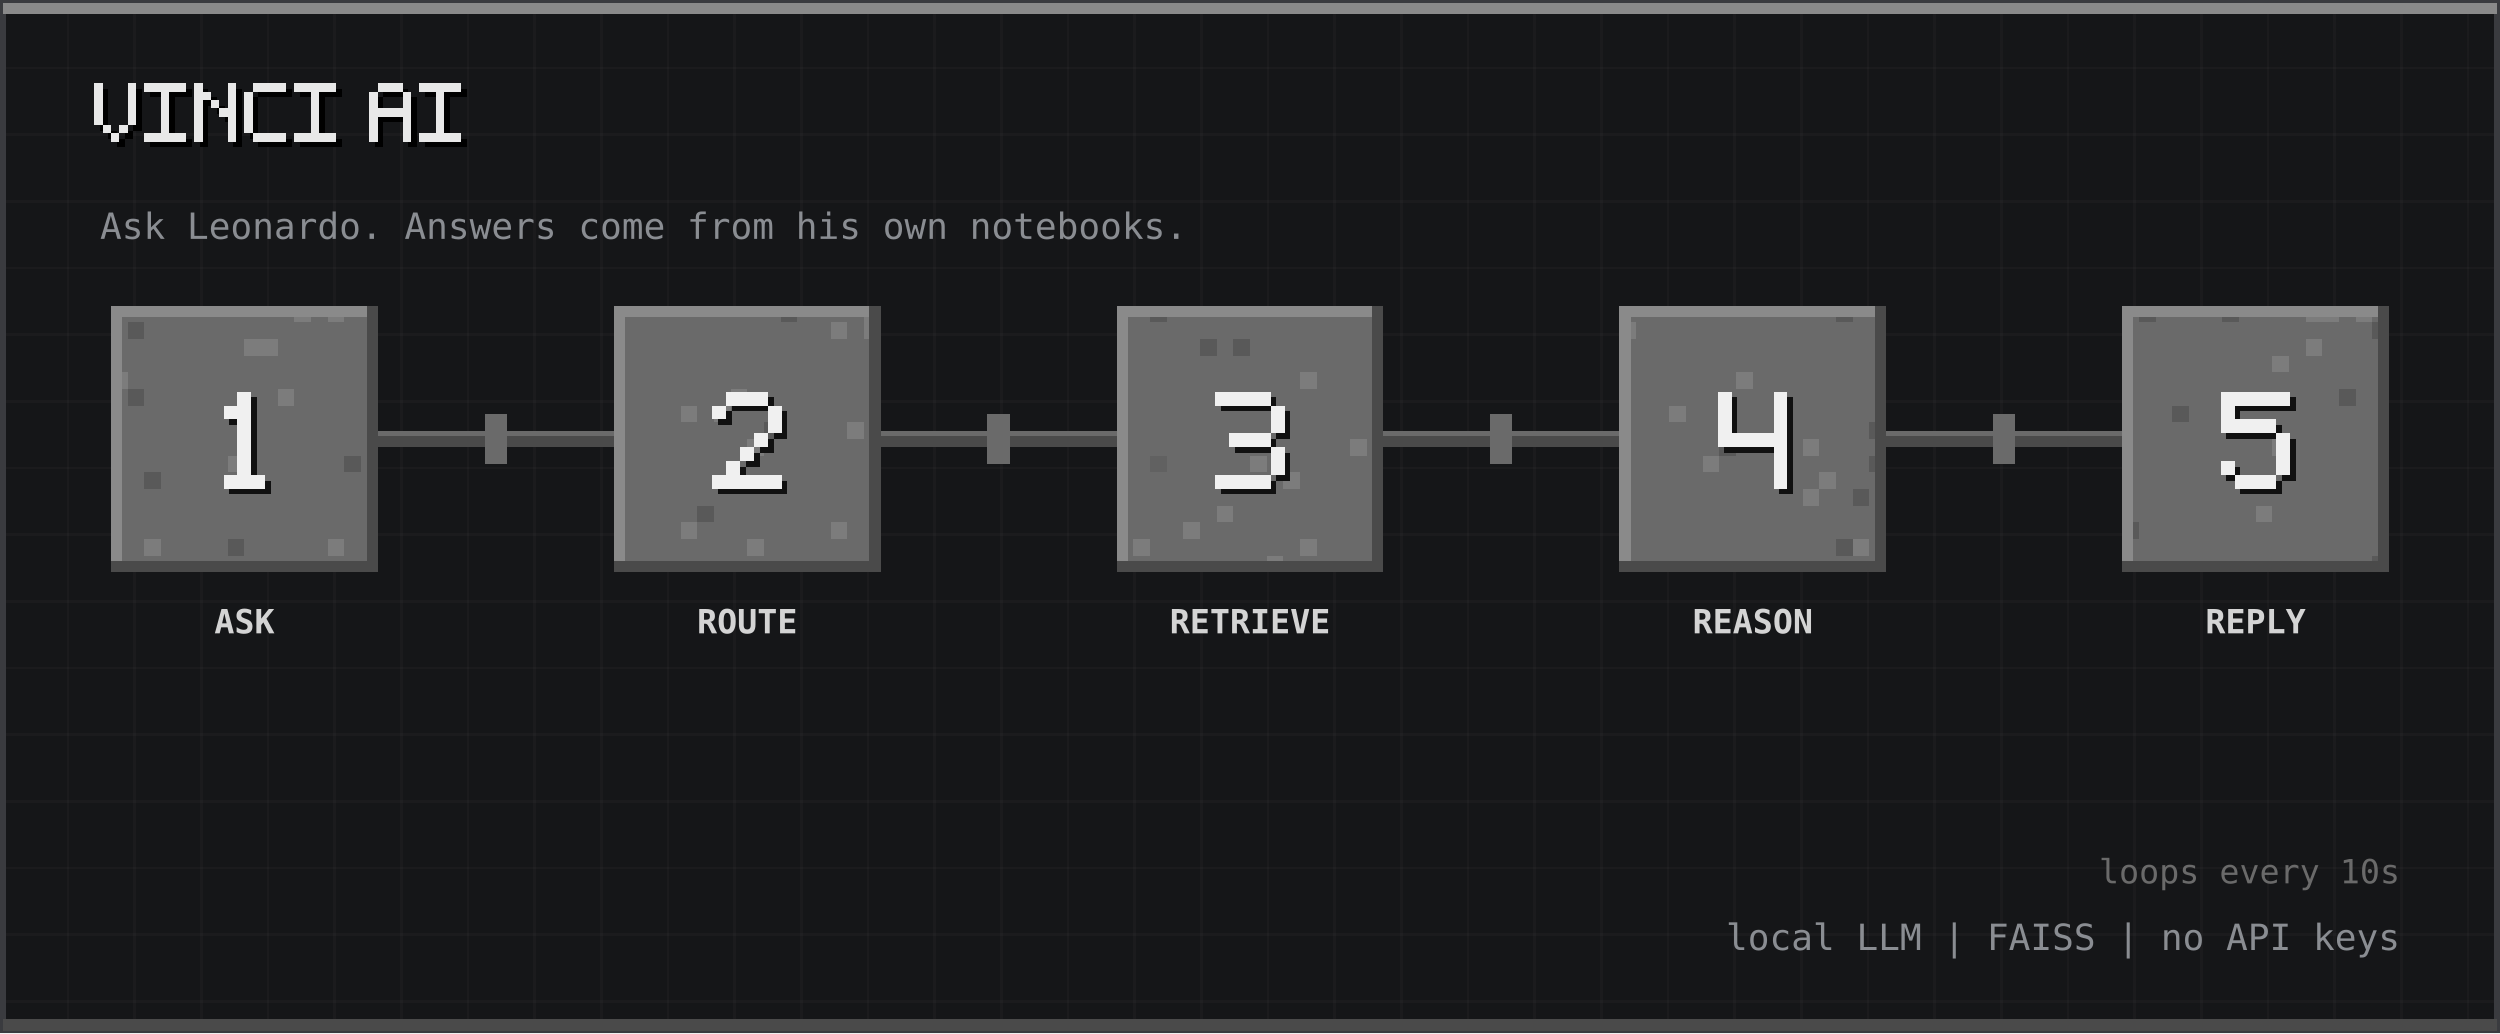
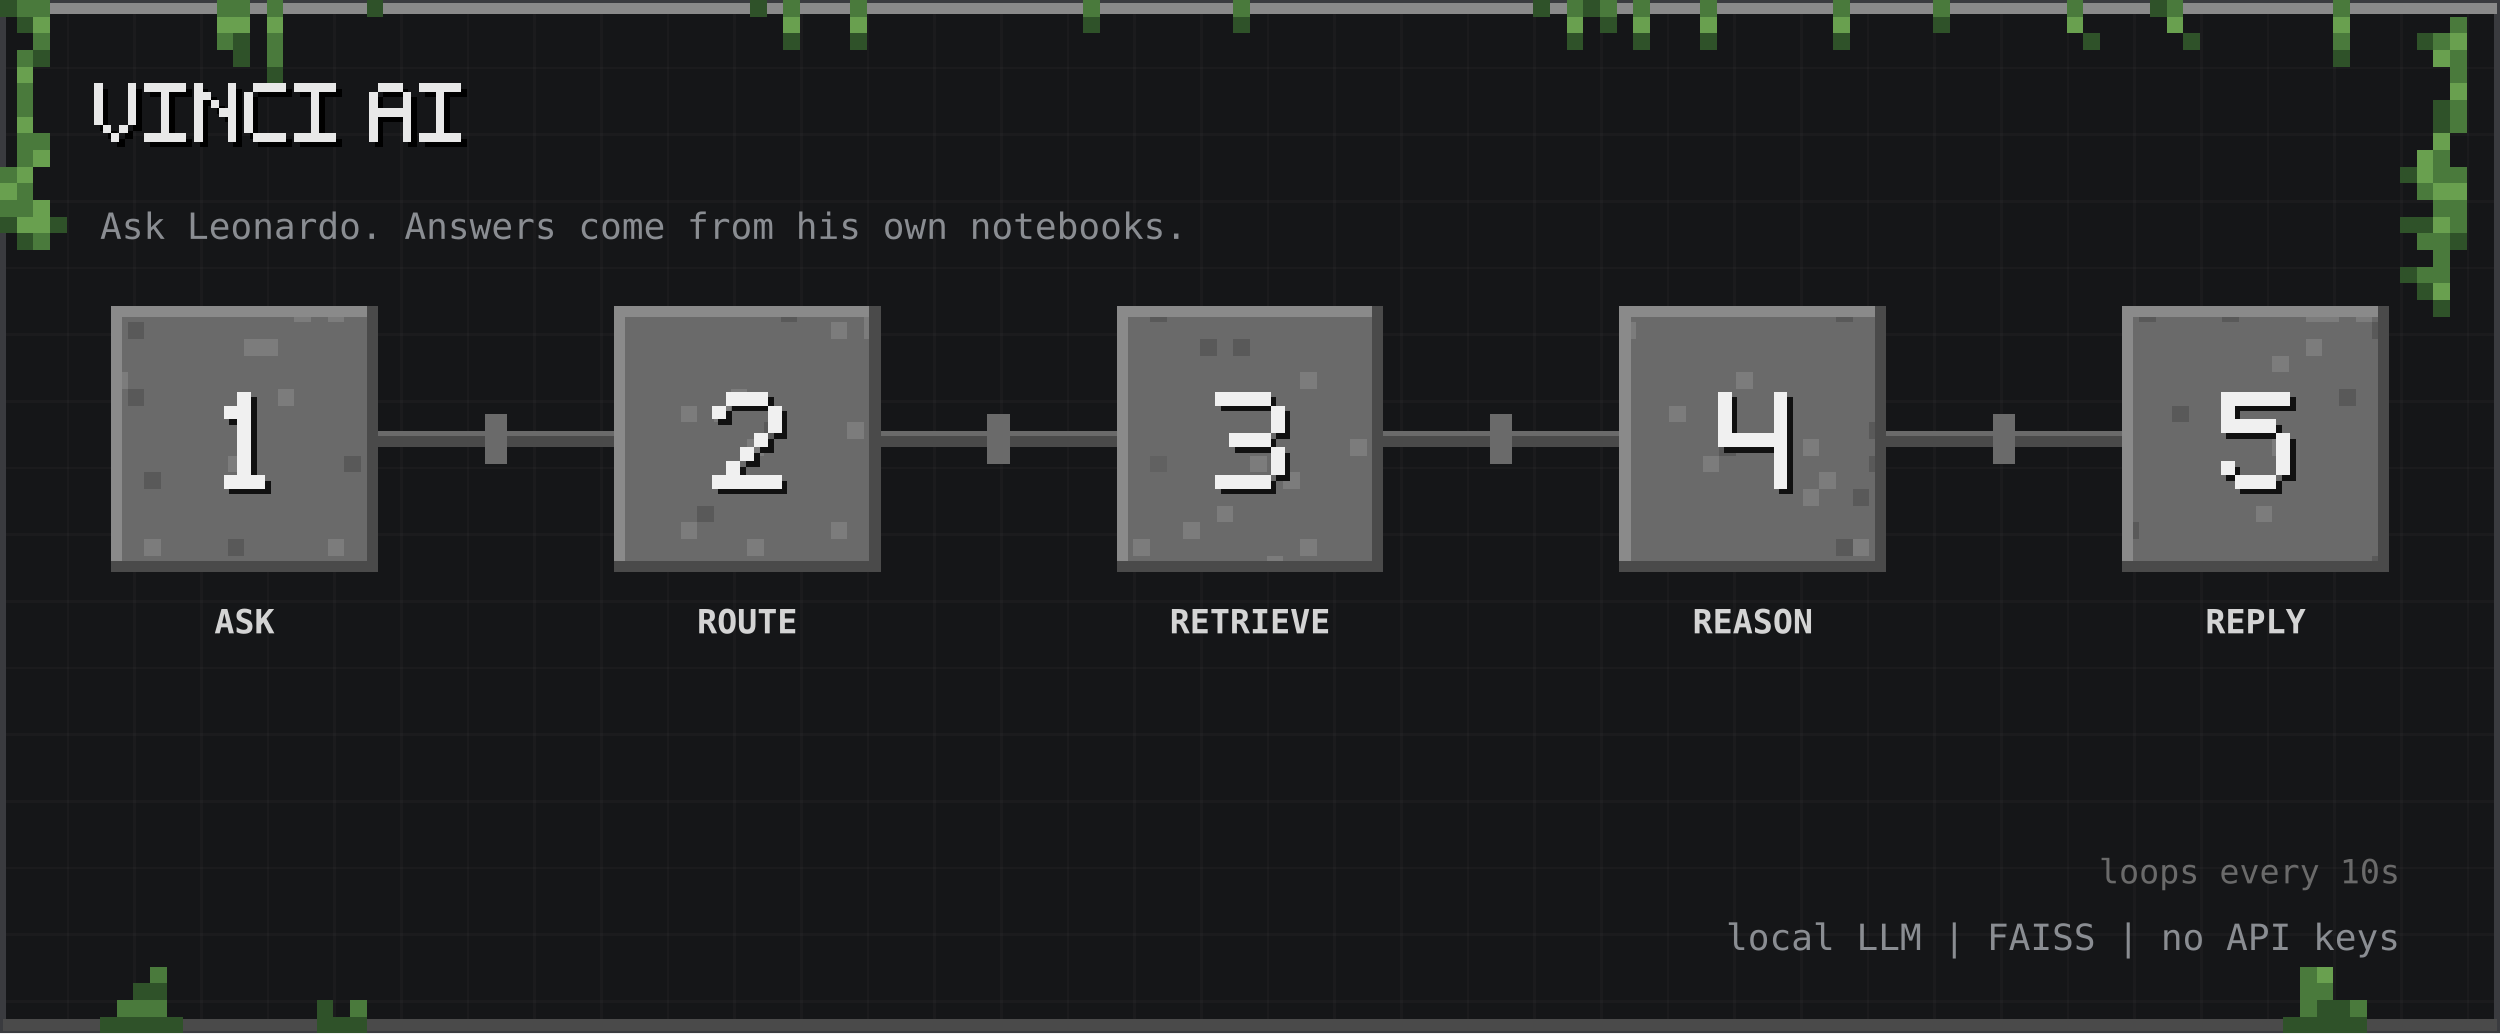
<svg xmlns="http://www.w3.org/2000/svg" width="900" height="372" viewBox="0 0 900 372" shape-rendering="crispEdges" role="img" aria-label="Vinci AI pipeline animation">
  <style>@keyframes h0{0%,4.08%{opacity:0}5.08%,20.41%{opacity:1}21.61%,100%{opacity:0}}.h0{animation:h0 9.8s linear infinite}@keyframes c0{0%,4.08%{opacity:0;transform:translateX(-8px)}5.08%,19.91%{opacity:1;transform:none}21.21%,100%{opacity:0}}.c0{animation:c0 9.8s linear infinite}@keyframes h1{0%,20.41%{opacity:0}21.41%,36.73%{opacity:1}37.93%,100%{opacity:0}}.h1{animation:h1 9.8s linear infinite}@keyframes c1{0%,20.41%{opacity:0;transform:translateX(-8px)}21.41%,36.23%{opacity:1;transform:none}37.53%,100%{opacity:0}}.c1{animation:c1 9.8s linear infinite}@keyframes h2{0%,36.73%{opacity:0}37.73%,53.06%{opacity:1}54.26%,100%{opacity:0}}.h2{animation:h2 9.8s linear infinite}@keyframes c2{0%,36.73%{opacity:0;transform:translateX(-8px)}37.73%,52.56%{opacity:1;transform:none}53.86%,100%{opacity:0}}.c2{animation:c2 9.8s linear infinite}@keyframes h3{0%,53.06%{opacity:0}54.06%,69.39%{opacity:1}70.59%,100%{opacity:0}}.h3{animation:h3 9.8s linear infinite}@keyframes c3{0%,53.06%{opacity:0;transform:translateX(-8px)}54.06%,68.89%{opacity:1;transform:none}70.19%,100%{opacity:0}}.c3{animation:c3 9.8s linear infinite}@keyframes h4{0%,69.39%{opacity:0}70.39%,85.71%{opacity:1}86.91%,100%{opacity:0}}.h4{animation:h4 9.8s linear infinite}@keyframes c4{0%,69.39%{opacity:0;transform:translateX(-8px)}70.39%,85.21%{opacity:1;transform:none}86.51%,100%{opacity:0}}.c4{animation:c4 9.8s linear infinite}@keyframes it{0%{transform:translateX(0);opacity:0}4.07%{opacity:0}4.08%{opacity:1;transform:translateX(0.0px)}13.06%{transform:translateX(0.0px)}20.41%{transform:translateX(181.0px)}29.39%{transform:translateX(181.0px)}36.73%{transform:translateX(362.0px)}45.71%{transform:translateX(362.0px)}53.06%{transform:translateX(543.0px)}62.04%{transform:translateX(543.0px)}69.39%{transform:translateX(724.0px)}78.37%{transform:translateX(724.0px)}85.51%{opacity:1;transform:translateX(724.0px)}86.71%,100%{opacity:0;transform:translateX(724.0px)}}.it{animation:it 9.8s linear infinite}</style>
  <rect width="900" height="372" fill="#151618" />
  <rect x="0" y="0" width="1" height="372" fill="#ffffff" opacity=".025" />
  <rect x="24" y="0" width="1" height="372" fill="#ffffff" opacity=".025" />
  <rect x="48" y="0" width="1" height="372" fill="#ffffff" opacity=".025" />
  <rect x="72" y="0" width="1" height="372" fill="#ffffff" opacity=".025" />
  <rect x="96" y="0" width="1" height="372" fill="#ffffff" opacity=".025" />
  <rect x="120" y="0" width="1" height="372" fill="#ffffff" opacity=".025" />
  <rect x="144" y="0" width="1" height="372" fill="#ffffff" opacity=".025" />
  <rect x="168" y="0" width="1" height="372" fill="#ffffff" opacity=".025" />
  <rect x="192" y="0" width="1" height="372" fill="#ffffff" opacity=".025" />
  <rect x="216" y="0" width="1" height="372" fill="#ffffff" opacity=".025" />
  <rect x="240" y="0" width="1" height="372" fill="#ffffff" opacity=".025" />
  <rect x="264" y="0" width="1" height="372" fill="#ffffff" opacity=".025" />
  <rect x="288" y="0" width="1" height="372" fill="#ffffff" opacity=".025" />
  <rect x="312" y="0" width="1" height="372" fill="#ffffff" opacity=".025" />
  <rect x="336" y="0" width="1" height="372" fill="#ffffff" opacity=".025" />
  <rect x="360" y="0" width="1" height="372" fill="#ffffff" opacity=".025" />
  <rect x="384" y="0" width="1" height="372" fill="#ffffff" opacity=".025" />
  <rect x="408" y="0" width="1" height="372" fill="#ffffff" opacity=".025" />
  <rect x="432" y="0" width="1" height="372" fill="#ffffff" opacity=".025" />
  <rect x="456" y="0" width="1" height="372" fill="#ffffff" opacity=".025" />
  <rect x="480" y="0" width="1" height="372" fill="#ffffff" opacity=".025" />
  <rect x="504" y="0" width="1" height="372" fill="#ffffff" opacity=".025" />
  <rect x="528" y="0" width="1" height="372" fill="#ffffff" opacity=".025" />
  <rect x="552" y="0" width="1" height="372" fill="#ffffff" opacity=".025" />
  <rect x="576" y="0" width="1" height="372" fill="#ffffff" opacity=".025" />
  <rect x="600" y="0" width="1" height="372" fill="#ffffff" opacity=".025" />
  <rect x="624" y="0" width="1" height="372" fill="#ffffff" opacity=".025" />
  <rect x="648" y="0" width="1" height="372" fill="#ffffff" opacity=".025" />
  <rect x="672" y="0" width="1" height="372" fill="#ffffff" opacity=".025" />
  <rect x="696" y="0" width="1" height="372" fill="#ffffff" opacity=".025" />
  <rect x="720" y="0" width="1" height="372" fill="#ffffff" opacity=".025" />
  <rect x="744" y="0" width="1" height="372" fill="#ffffff" opacity=".025" />
  <rect x="768" y="0" width="1" height="372" fill="#ffffff" opacity=".025" />
  <rect x="792" y="0" width="1" height="372" fill="#ffffff" opacity=".025" />
  <rect x="816" y="0" width="1" height="372" fill="#ffffff" opacity=".025" />
  <rect x="840" y="0" width="1" height="372" fill="#ffffff" opacity=".025" />
  <rect x="864" y="0" width="1" height="372" fill="#ffffff" opacity=".025" />
  <rect x="888" y="0" width="1" height="372" fill="#ffffff" opacity=".025" />
  <rect x="0" y="0" width="900" height="1" fill="#ffffff" opacity=".025" />
  <rect x="0" y="24" width="900" height="1" fill="#ffffff" opacity=".025" />
  <rect x="0" y="48" width="900" height="1" fill="#ffffff" opacity=".025" />
  <rect x="0" y="72" width="900" height="1" fill="#ffffff" opacity=".025" />
  <rect x="0" y="96" width="900" height="1" fill="#ffffff" opacity=".025" />
  <rect x="0" y="120" width="900" height="1" fill="#ffffff" opacity=".025" />
  <rect x="0" y="144" width="900" height="1" fill="#ffffff" opacity=".025" />
  <rect x="0" y="168" width="900" height="1" fill="#ffffff" opacity=".025" />
  <rect x="0" y="192" width="900" height="1" fill="#ffffff" opacity=".025" />
  <rect x="0" y="216" width="900" height="1" fill="#ffffff" opacity=".025" />
  <rect x="0" y="240" width="900" height="1" fill="#ffffff" opacity=".025" />
  <rect x="0" y="264" width="900" height="1" fill="#ffffff" opacity=".025" />
  <rect x="0" y="288" width="900" height="1" fill="#ffffff" opacity=".025" />
  <rect x="0" y="312" width="900" height="1" fill="#ffffff" opacity=".025" />
  <rect x="0" y="336" width="900" height="1" fill="#ffffff" opacity=".025" />
  <rect x="0" y="360" width="900" height="1" fill="#ffffff" opacity=".025" />
  <rect x="1" y="1" width="898" height="370" fill="none" stroke="#3a3b3f" stroke-width="2" />
  <rect x="1" y="1" width="898" height="4" fill="#8a8a8a" />
  <rect x="1" y="367" width="898" height="4" fill="#4a4a4a" />
  <path fill="#000000" d="M36 32h3v3h-3zM48 32h3v3h-3zM36 35h3v3h-3zM48 35h3v3h-3zM36 38h3v3h-3zM48 38h3v3h-3zM36 41h3v3h-3zM48 41h3v3h-3zM36 44h3v3h-3zM48 44h3v3h-3zM39 47h3v3h-3zM45 47h3v3h-3zM42 50h3v3h-3zM54 32h15v3h-15zM60 35h3v3h-3zM60 38h3v3h-3zM60 41h3v3h-3zM60 44h3v3h-3zM60 47h3v3h-3zM54 50h15v3h-15zM72 32h3v3h-3zM84 32h3v3h-3zM72 35h6v3h-6zM84 35h3v3h-3zM72 38h3v3h-3zM78 38h3v3h-3zM84 38h3v3h-3zM72 41h3v3h-3zM81 41h6v3h-6zM72 44h3v3h-3zM84 44h3v3h-3zM72 47h3v3h-3zM84 47h3v3h-3zM72 50h3v3h-3zM84 50h3v3h-3zM93 32h12v3h-12zM90 35h3v3h-3zM90 38h3v3h-3zM90 41h3v3h-3zM90 44h3v3h-3zM90 47h3v3h-3zM93 50h12v3h-12zM108 32h15v3h-15zM114 35h3v3h-3zM114 38h3v3h-3zM114 41h3v3h-3zM114 44h3v3h-3zM114 47h3v3h-3zM108 50h15v3h-15zM138 32h9v3h-9zM135 35h3v3h-3zM147 35h3v3h-3zM135 38h3v3h-3zM147 38h3v3h-3zM135 41h15v3h-15zM135 44h3v3h-3zM147 44h3v3h-3zM135 47h3v3h-3zM147 47h3v3h-3zM135 50h3v3h-3zM147 50h3v3h-3zM153 32h15v3h-15zM159 35h3v3h-3zM159 38h3v3h-3zM159 41h3v3h-3zM159 44h3v3h-3zM159 47h3v3h-3zM153 50h15v3h-15z" />
  <path fill="#e8e8e8" d="M34 30h3v3h-3zM46 30h3v3h-3zM34 33h3v3h-3zM46 33h3v3h-3zM34 36h3v3h-3zM46 36h3v3h-3zM34 39h3v3h-3zM46 39h3v3h-3zM34 42h3v3h-3zM46 42h3v3h-3zM37 45h3v3h-3zM43 45h3v3h-3zM40 48h3v3h-3zM52 30h15v3h-15zM58 33h3v3h-3zM58 36h3v3h-3zM58 39h3v3h-3zM58 42h3v3h-3zM58 45h3v3h-3zM52 48h15v3h-15zM70 30h3v3h-3zM82 30h3v3h-3zM70 33h6v3h-6zM82 33h3v3h-3zM70 36h3v3h-3zM76 36h3v3h-3zM82 36h3v3h-3zM70 39h3v3h-3zM79 39h6v3h-6zM70 42h3v3h-3zM82 42h3v3h-3zM70 45h3v3h-3zM82 45h3v3h-3zM70 48h3v3h-3zM82 48h3v3h-3zM91 30h12v3h-12zM88 33h3v3h-3zM88 36h3v3h-3zM88 39h3v3h-3zM88 42h3v3h-3zM88 45h3v3h-3zM91 48h12v3h-12zM106 30h15v3h-15zM112 33h3v3h-3zM112 36h3v3h-3zM112 39h3v3h-3zM112 42h3v3h-3zM112 45h3v3h-3zM106 48h15v3h-15zM136 30h9v3h-9zM133 33h3v3h-3zM145 33h3v3h-3zM133 36h3v3h-3zM145 36h3v3h-3zM133 39h15v3h-15zM133 42h3v3h-3zM145 42h3v3h-3zM133 45h3v3h-3zM145 45h3v3h-3zM133 48h3v3h-3zM145 48h3v3h-3zM151 30h15v3h-15zM157 33h3v3h-3zM157 36h3v3h-3zM157 39h3v3h-3zM157 42h3v3h-3zM157 45h3v3h-3zM151 48h15v3h-15z" />
  <text x="36" y="86" font-size="13" fill="#8a8d92" font-family="'DejaVu Sans Mono',Consolas,'Courier New',monospace">Ask Leonardo. Answers come from his own notebooks.</text>
  <rect x="88.0" y="155" width="724.0" height="6" fill="#4a4a4a" />
  <rect x="88.0" y="155" width="724.0" height="2" fill="#6a6a6a" />
  <rect x="174.5" y="149" width="8" height="18" fill="#6a6a6a" />
  <rect x="355.5" y="149" width="8" height="18" fill="#6a6a6a" />
  <rect x="536.5" y="149" width="8" height="18" fill="#6a6a6a" />
  <rect x="717.5" y="149" width="8" height="18" fill="#6a6a6a" />
  <rect x="40.0" y="110.0" width="96" height="96" fill="#6a6a6a" />
  <rect x="124.0" y="164.0" width="6" height="6" fill="#4a4a4a" opacity=".55" />
  <rect x="46.0" y="116.0" width="6" height="6" fill="#4a4a4a" opacity=".55" />
  <rect x="100.0" y="140.0" width="6" height="6" fill="#8a8a8a" opacity=".55" />
  <rect x="52.0" y="194.0" width="6" height="6" fill="#8a8a8a" opacity=".55" />
  <rect x="94.0" y="122.0" width="6" height="6" fill="#8a8a8a" opacity=".55" />
  <rect x="88.0" y="122.0" width="6" height="6" fill="#8a8a8a" opacity=".55" />
  <rect x="118.0" y="194.0" width="6" height="6" fill="#8a8a8a" opacity=".55" />
  <rect x="106.0" y="110.0" width="6" height="6" fill="#8a8a8a" opacity=".55" />
  <rect x="52.0" y="170.0" width="6" height="6" fill="#4a4a4a" opacity=".55" />
  <rect x="40.0" y="134.0" width="6" height="6" fill="#8a8a8a" opacity=".55" />
  <rect x="118.0" y="110.0" width="6" height="6" fill="#8a8a8a" opacity=".55" />
  <rect x="46.0" y="140.0" width="6" height="6" fill="#4a4a4a" opacity=".55" />
  <rect x="82.0" y="164.0" width="6" height="6" fill="#8a8a8a" opacity=".55" />
  <rect x="82.0" y="194.0" width="6" height="6" fill="#4a4a4a" opacity=".55" />
  <rect x="40.0" y="110.0" width="96" height="4" fill="#8a8a8a" />
  <rect x="40.0" y="110.0" width="4" height="96" fill="#8a8a8a" />
  <rect x="40.0" y="202.0" width="96" height="4" fill="#4a4a4a" />
  <rect x="132.0" y="110.0" width="4" height="96" fill="#4a4a4a" />
  <path fill="#111111" d="M87.5 143h5v5h-5zM82.5 148h10v5h-10zM87.5 153h5v5h-5zM87.5 158h5v5h-5zM87.5 163h5v5h-5zM87.5 168h5v5h-5zM82.5 173h15v5h-15z" />
  <path fill="#f0f0f0" d="M85.5 141h5v5h-5zM80.5 146h10v5h-10zM85.5 151h5v5h-5zM85.5 156h5v5h-5zM85.5 161h5v5h-5zM85.5 166h5v5h-5zM80.5 171h15v5h-15z" />
  <g class="h0" opacity="0">
    <rect x="36.0" y="106.0" width="104" height="104" fill="none" stroke="#d9a441" stroke-width="4" />
  </g>
  <text x="88.0" y="228.0" font-size="12" font-weight="bold" text-anchor="middle" fill="#d4d4d4" font-family="'DejaVu Sans Mono',Consolas,'Courier New',monospace">ASK</text>
  <g class="c0" opacity="0">
    <text x="36" y="292" font-size="12" fill="#d9a441" font-family="'DejaVu Sans Mono',Consolas,'Courier New',monospace">STEP 1 OF 5</text>
    <text x="36" y="318" font-size="17" font-weight="bold" fill="#eeeeee" font-family="'DejaVu Sans Mono',Consolas,'Courier New',monospace">Ask</text>
    <text x="36" y="342" font-size="14" fill="#d4d4d4" font-family="'DejaVu Sans Mono',Consolas,'Courier New',monospace">Question typed into the chat UI</text>
  </g>
  <rect x="221.0" y="110.0" width="96" height="96" fill="#6a6a6a" />
  <rect x="311.0" y="110.0" width="6" height="6" fill="#8a8a8a" opacity=".55" />
  <rect x="299.0" y="116.0" width="6" height="6" fill="#8a8a8a" opacity=".55" />
  <rect x="305.0" y="152.0" width="6" height="6" fill="#8a8a8a" opacity=".55" />
  <rect x="269.0" y="194.0" width="6" height="6" fill="#8a8a8a" opacity=".55" />
  <rect x="311.0" y="116.0" width="6" height="6" fill="#8a8a8a" opacity=".55" />
  <rect x="245.0" y="188.0" width="6" height="6" fill="#8a8a8a" opacity=".55" />
  <rect x="257.0" y="146.0" width="6" height="6" fill="#8a8a8a" opacity=".55" />
  <rect x="275.0" y="152.0" width="6" height="6" fill="#4a4a4a" opacity=".55" />
  <rect x="263.0" y="140.0" width="6" height="6" fill="#8a8a8a" opacity=".55" />
  <rect x="269.0" y="158.0" width="6" height="6" fill="#8a8a8a" opacity=".55" />
  <rect x="299.0" y="188.0" width="6" height="6" fill="#8a8a8a" opacity=".55" />
  <rect x="245.0" y="146.0" width="6" height="6" fill="#8a8a8a" opacity=".55" />
  <rect x="251.0" y="182.0" width="6" height="6" fill="#4a4a4a" opacity=".55" />
  <rect x="281.0" y="110.0" width="6" height="6" fill="#4a4a4a" opacity=".55" />
  <rect x="221.0" y="110.0" width="96" height="4" fill="#8a8a8a" />
  <rect x="221.0" y="110.0" width="4" height="96" fill="#8a8a8a" />
  <rect x="221.0" y="202.0" width="96" height="4" fill="#4a4a4a" />
  <rect x="313.0" y="110.0" width="4" height="96" fill="#4a4a4a" />
  <path fill="#111111" d="M263.5 143h15v5h-15zM258.5 148h5v5h-5zM278.5 148h5v5h-5zM278.5 153h5v5h-5zM273.5 158h5v5h-5zM268.5 163h5v5h-5zM263.5 168h5v5h-5zM258.5 173h25v5h-25z" />
  <path fill="#f0f0f0" d="M261.5 141h15v5h-15zM256.5 146h5v5h-5zM276.5 146h5v5h-5zM276.5 151h5v5h-5zM271.5 156h5v5h-5zM266.5 161h5v5h-5zM261.5 166h5v5h-5zM256.5 171h25v5h-25z" />
  <g class="h1" opacity="0">
    <rect x="217.0" y="106.0" width="104" height="104" fill="none" stroke="#d9a441" stroke-width="4" />
  </g>
  <text x="269.0" y="228.0" font-size="12" font-weight="bold" text-anchor="middle" fill="#d4d4d4" font-family="'DejaVu Sans Mono',Consolas,'Courier New',monospace">ROUTE</text>
  <g class="c1" opacity="0">
    <text x="36" y="292" font-size="12" fill="#d9a441" font-family="'DejaVu Sans Mono',Consolas,'Courier New',monospace">STEP 2 OF 5</text>
    <text x="36" y="318" font-size="17" font-weight="bold" fill="#eeeeee" font-family="'DejaVu Sans Mono',Consolas,'Courier New',monospace">Route</text>
    <text x="36" y="342" font-size="14" fill="#d4d4d4" font-family="'DejaVu Sans Mono',Consolas,'Courier New',monospace">Small talk skips retrieval, topics trigger it</text>
  </g>
  <rect x="402.0" y="110.0" width="96" height="96" fill="#6a6a6a" />
  <rect x="468.0" y="134.0" width="6" height="6" fill="#8a8a8a" opacity=".55" />
  <rect x="462.0" y="170.0" width="6" height="6" fill="#8a8a8a" opacity=".55" />
  <rect x="414.0" y="164.0" width="6" height="6" fill="#8a8a8a" opacity=".55" />
  <rect x="486.0" y="158.0" width="6" height="6" fill="#8a8a8a" opacity=".55" />
  <rect x="444.0" y="122.0" width="6" height="6" fill="#4a4a4a" opacity=".55" />
  <rect x="414.0" y="110.0" width="6" height="6" fill="#4a4a4a" opacity=".55" />
  <rect x="438.0" y="182.0" width="6" height="6" fill="#8a8a8a" opacity=".55" />
  <rect x="432.0" y="122.0" width="6" height="6" fill="#4a4a4a" opacity=".55" />
  <rect x="414.0" y="164.0" width="6" height="6" fill="#4a4a4a" opacity=".55" />
  <rect x="468.0" y="194.0" width="6" height="6" fill="#8a8a8a" opacity=".55" />
  <rect x="450.0" y="164.0" width="6" height="6" fill="#8a8a8a" opacity=".55" />
  <rect x="408.0" y="194.0" width="6" height="6" fill="#8a8a8a" opacity=".55" />
  <rect x="426.0" y="188.0" width="6" height="6" fill="#8a8a8a" opacity=".55" />
  <rect x="456.0" y="200.0" width="6" height="6" fill="#8a8a8a" opacity=".55" />
  <rect x="402.0" y="110.0" width="96" height="4" fill="#8a8a8a" />
  <rect x="402.0" y="110.0" width="4" height="96" fill="#8a8a8a" />
  <rect x="402.0" y="202.0" width="96" height="4" fill="#4a4a4a" />
  <rect x="494.0" y="110.0" width="4" height="96" fill="#4a4a4a" />
  <path fill="#111111" d="M439.5 143h20v5h-20zM459.5 148h5v5h-5zM459.5 153h5v5h-5zM444.5 158h15v5h-15zM459.5 163h5v5h-5zM459.5 168h5v5h-5zM439.5 173h20v5h-20z" />
  <path fill="#f0f0f0" d="M437.5 141h20v5h-20zM457.5 146h5v5h-5zM457.5 151h5v5h-5zM442.5 156h15v5h-15zM457.5 161h5v5h-5zM457.5 166h5v5h-5zM437.5 171h20v5h-20z" />
  <g class="h2" opacity="0">
    <rect x="398.0" y="106.0" width="104" height="104" fill="none" stroke="#d9a441" stroke-width="4" />
  </g>
  <text x="450.0" y="228.0" font-size="12" font-weight="bold" text-anchor="middle" fill="#d4d4d4" font-family="'DejaVu Sans Mono',Consolas,'Courier New',monospace">RETRIEVE</text>
  <g class="c2" opacity="0">
    <text x="36" y="292" font-size="12" fill="#d9a441" font-family="'DejaVu Sans Mono',Consolas,'Courier New',monospace">STEP 3 OF 5</text>
    <text x="36" y="318" font-size="17" font-weight="bold" fill="#eeeeee" font-family="'DejaVu Sans Mono',Consolas,'Courier New',monospace">Retrieve</text>
    <text x="36" y="342" font-size="14" fill="#d4d4d4" font-family="'DejaVu Sans Mono',Consolas,'Courier New',monospace">FAISS finds matching notebook entries</text>
  </g>
  <rect x="583.0" y="110.0" width="96" height="96" fill="#6a6a6a" />
  <rect x="613.0" y="164.0" width="6" height="6" fill="#8a8a8a" opacity=".55" />
  <rect x="673.0" y="152.0" width="6" height="6" fill="#4a4a4a" opacity=".55" />
  <rect x="619.0" y="158.0" width="6" height="6" fill="#4a4a4a" opacity=".55" />
  <rect x="583.0" y="116.0" width="6" height="6" fill="#8a8a8a" opacity=".55" />
  <rect x="601.0" y="146.0" width="6" height="6" fill="#8a8a8a" opacity=".55" />
  <rect x="661.0" y="194.0" width="6" height="6" fill="#4a4a4a" opacity=".55" />
  <rect x="649.0" y="158.0" width="6" height="6" fill="#8a8a8a" opacity=".55" />
  <rect x="667.0" y="194.0" width="6" height="6" fill="#8a8a8a" opacity=".55" />
  <rect x="661.0" y="110.0" width="6" height="6" fill="#4a4a4a" opacity=".55" />
  <rect x="625.0" y="134.0" width="6" height="6" fill="#8a8a8a" opacity=".55" />
  <rect x="673.0" y="164.0" width="6" height="6" fill="#4a4a4a" opacity=".55" />
  <rect x="667.0" y="176.0" width="6" height="6" fill="#4a4a4a" opacity=".55" />
  <rect x="655.0" y="170.0" width="6" height="6" fill="#8a8a8a" opacity=".55" />
  <rect x="649.0" y="176.0" width="6" height="6" fill="#8a8a8a" opacity=".55" />
  <rect x="583.0" y="110.0" width="96" height="4" fill="#8a8a8a" />
  <rect x="583.0" y="110.0" width="4" height="96" fill="#8a8a8a" />
  <rect x="583.0" y="202.0" width="96" height="4" fill="#4a4a4a" />
  <rect x="675.0" y="110.0" width="4" height="96" fill="#4a4a4a" />
  <path fill="#111111" d="M620.5 143h5v5h-5zM640.5 143h5v5h-5zM620.5 148h5v5h-5zM640.5 148h5v5h-5zM620.5 153h5v5h-5zM640.5 153h5v5h-5zM620.5 158h25v5h-25zM640.5 163h5v5h-5zM640.5 168h5v5h-5zM640.5 173h5v5h-5z" />
  <path fill="#f0f0f0" d="M618.5 141h5v5h-5zM638.5 141h5v5h-5zM618.5 146h5v5h-5zM638.5 146h5v5h-5zM618.5 151h5v5h-5zM638.5 151h5v5h-5zM618.5 156h25v5h-25zM638.5 161h5v5h-5zM638.5 166h5v5h-5zM638.5 171h5v5h-5z" />
  <g class="h3" opacity="0">
    <rect x="579.0" y="106.0" width="104" height="104" fill="none" stroke="#d9a441" stroke-width="4" />
  </g>
  <text x="631.0" y="228.0" font-size="12" font-weight="bold" text-anchor="middle" fill="#d4d4d4" font-family="'DejaVu Sans Mono',Consolas,'Courier New',monospace">REASON</text>
  <g class="c3" opacity="0">
    <text x="36" y="292" font-size="12" fill="#d9a441" font-family="'DejaVu Sans Mono',Consolas,'Courier New',monospace">STEP 4 OF 5</text>
    <text x="36" y="318" font-size="17" font-weight="bold" fill="#eeeeee" font-family="'DejaVu Sans Mono',Consolas,'Courier New',monospace">Reason</text>
    <text x="36" y="342" font-size="14" fill="#d4d4d4" font-family="'DejaVu Sans Mono',Consolas,'Courier New',monospace">Local Ollama LLM writes the answer</text>
  </g>
  <rect x="764.0" y="110.0" width="96" height="96" fill="#6a6a6a" />
  <rect x="854.0" y="200.0" width="6" height="6" fill="#4a4a4a" opacity=".55" />
  <rect x="770.0" y="110.0" width="6" height="6" fill="#4a4a4a" opacity=".55" />
  <rect x="800.0" y="110.0" width="6" height="6" fill="#4a4a4a" opacity=".55" />
  <rect x="836.0" y="110.0" width="6" height="6" fill="#8a8a8a" opacity=".55" />
  <rect x="764.0" y="188.0" width="6" height="6" fill="#4a4a4a" opacity=".55" />
  <rect x="818.0" y="158.0" width="6" height="6" fill="#8a8a8a" opacity=".55" />
  <rect x="830.0" y="110.0" width="6" height="6" fill="#8a8a8a" opacity=".55" />
  <rect x="818.0" y="128.0" width="6" height="6" fill="#8a8a8a" opacity=".55" />
  <rect x="842.0" y="140.0" width="6" height="6" fill="#4a4a4a" opacity=".55" />
  <rect x="812.0" y="182.0" width="6" height="6" fill="#8a8a8a" opacity=".55" />
  <rect x="854.0" y="116.0" width="6" height="6" fill="#4a4a4a" opacity=".55" />
  <rect x="782.0" y="146.0" width="6" height="6" fill="#4a4a4a" opacity=".55" />
  <rect x="848.0" y="110.0" width="6" height="6" fill="#8a8a8a" opacity=".55" />
  <rect x="830.0" y="122.0" width="6" height="6" fill="#8a8a8a" opacity=".55" />
  <rect x="764.0" y="110.0" width="96" height="4" fill="#8a8a8a" />
  <rect x="764.0" y="110.0" width="4" height="96" fill="#8a8a8a" />
  <rect x="764.0" y="202.0" width="96" height="4" fill="#4a4a4a" />
  <rect x="856.0" y="110.0" width="4" height="96" fill="#4a4a4a" />
  <path fill="#111111" d="M801.5 143h25v5h-25zM801.5 148h5v5h-5zM801.5 153h20v5h-20zM821.5 158h5v5h-5zM821.5 163h5v5h-5zM801.5 168h5v5h-5zM821.5 168h5v5h-5zM806.5 173h15v5h-15z" />
  <path fill="#f0f0f0" d="M799.5 141h25v5h-25zM799.5 146h5v5h-5zM799.5 151h20v5h-20zM819.5 156h5v5h-5zM819.5 161h5v5h-5zM799.5 166h5v5h-5zM819.5 166h5v5h-5zM804.5 171h15v5h-15z" />
  <g class="h4" opacity="0">
    <rect x="760.0" y="106.0" width="104" height="104" fill="none" stroke="#d9a441" stroke-width="4" />
  </g>
  <text x="812.0" y="228.0" font-size="12" font-weight="bold" text-anchor="middle" fill="#d4d4d4" font-family="'DejaVu Sans Mono',Consolas,'Courier New',monospace">REPLY</text>
  <g class="c4" opacity="0">
    <text x="36" y="292" font-size="12" fill="#d9a441" font-family="'DejaVu Sans Mono',Consolas,'Courier New',monospace">STEP 5 OF 5</text>
    <text x="36" y="318" font-size="17" font-weight="bold" fill="#eeeeee" font-family="'DejaVu Sans Mono',Consolas,'Courier New',monospace">Reply</text>
    <text x="36" y="342" font-size="14" fill="#d4d4d4" font-family="'DejaVu Sans Mono',Consolas,'Courier New',monospace">Shown in the browser, fully offline</text>
  </g>
  <g class="it" opacity="0">
    <rect x="81.0" y="180" width="14" height="14" fill="#d9a441" />
    <rect x="81.0" y="180" width="14" height="3" fill="#f3d089" />
    <rect x="81.0" y="191" width="14" height="3" fill="#9a7428" />
  </g>
  <text x="864" y="342" font-size="13" text-anchor="end" fill="#8a8d92" font-family="'DejaVu Sans Mono',Consolas,'Courier New',monospace">local LLM | FAISS | no API keys</text>
  <text x="864" y="318" font-size="12" text-anchor="end" fill="#6a6a6a" font-family="'DejaVu Sans Mono',Consolas,'Courier New',monospace">loops every 10s</text>
+   <g id="vines">
+     <rect x="0" y="0" width="6" height="6" fill="#2f5229" />
+     <rect x="6" y="0" width="6" height="6" fill="#4a7a3c" />
+     <rect x="12" y="0" width="6" height="6" fill="#4a7a3c" />
+     <rect x="78" y="0" width="6" height="6" fill="#4a7a3c" />
+     <rect x="84" y="0" width="6" height="6" fill="#4a7a3c" />
+     <rect x="96" y="0" width="6" height="6" fill="#4a7a3c" />
+     <rect x="132" y="0" width="6" height="6" fill="#2f5229" />
+     <rect x="270" y="0" width="6" height="6" fill="#2f5229" />
+     <rect x="282" y="0" width="6" height="6" fill="#4a7a3c" />
+     <rect x="306" y="0" width="6" height="6" fill="#4a7a3c" />
+     <rect x="390" y="0" width="6" height="6" fill="#4a7a3c" />
+     <rect x="444" y="0" width="6" height="6" fill="#4a7a3c" />
+     <rect x="552" y="0" width="6" height="6" fill="#2f5229" />
+     <rect x="564" y="0" width="6" height="6" fill="#4a7a3c" />
+     <rect x="570" y="0" width="6" height="6" fill="#2f5229" />
+     <rect x="576" y="0" width="6" height="6" fill="#4a7a3c" />
+     <rect x="588" y="0" width="6" height="6" fill="#4a7a3c" />
+     <rect x="612" y="0" width="6" height="6" fill="#4a7a3c" />
+     <rect x="660" y="0" width="6" height="6" fill="#4a7a3c" />
+     <rect x="696" y="0" width="6" height="6" fill="#4a7a3c" />
+     <rect x="744" y="0" width="6" height="6" fill="#4a7a3c" />
+     <rect x="774" y="0" width="6" height="6" fill="#2f5229" />
+     <rect x="780" y="0" width="6" height="6" fill="#4a7a3c" />
+     <rect x="840" y="0" width="6" height="6" fill="#4a7a3c" />
+     <rect x="6" y="6" width="6" height="6" fill="#2f5229" />
+     <rect x="12" y="6" width="6" height="6" fill="#69a04f" />
+     <rect x="78" y="6" width="6" height="6" fill="#69a04f" />
+     <rect x="84" y="6" width="6" height="6" fill="#69a04f" />
+     <rect x="96" y="6" width="6" height="6" fill="#69a04f" />
+     <rect x="282" y="6" width="6" height="6" fill="#69a04f" />
+     <rect x="306" y="6" width="6" height="6" fill="#69a04f" />
+     <rect x="390" y="6" width="6" height="6" fill="#2f5229" />
+     <rect x="444" y="6" width="6" height="6" fill="#2f5229" />
+     <rect x="564" y="6" width="6" height="6" fill="#69a04f" />
+     <rect x="576" y="6" width="6" height="6" fill="#2f5229" />
+     <rect x="588" y="6" width="6" height="6" fill="#69a04f" />
+     <rect x="612" y="6" width="6" height="6" fill="#69a04f" />
+     <rect x="660" y="6" width="6" height="6" fill="#69a04f" />
+     <rect x="696" y="6" width="6" height="6" fill="#2f5229" />
+     <rect x="744" y="6" width="6" height="6" fill="#69a04f" />
+     <rect x="780" y="6" width="6" height="6" fill="#69a04f" />
+     <rect x="840" y="6" width="6" height="6" fill="#69a04f" />
+     <rect x="882" y="6" width="6" height="6" fill="#4a7a3c" />
+     <rect x="12" y="12" width="6" height="6" fill="#4a7a3c" />
+     <rect x="78" y="12" width="6" height="6" fill="#4a7a3c" />
+     <rect x="84" y="12" width="6" height="6" fill="#2f5229" />
+     <rect x="96" y="12" width="6" height="6" fill="#4a7a3c" />
+     <rect x="282" y="12" width="6" height="6" fill="#2f5229" />
+     <rect x="306" y="12" width="6" height="6" fill="#2f5229" />
+     <rect x="564" y="12" width="6" height="6" fill="#2f5229" />
+     <rect x="588" y="12" width="6" height="6" fill="#2f5229" />
+     <rect x="612" y="12" width="6" height="6" fill="#2f5229" />
+     <rect x="660" y="12" width="6" height="6" fill="#2f5229" />
+     <rect x="750" y="12" width="6" height="6" fill="#2f5229" />
+     <rect x="786" y="12" width="6" height="6" fill="#2f5229" />
+     <rect x="840" y="12" width="6" height="6" fill="#4a7a3c" />
+     <rect x="870" y="12" width="6" height="6" fill="#2f5229" />
+     <rect x="876" y="12" width="6" height="6" fill="#4a7a3c" />
+     <rect x="882" y="12" width="6" height="6" fill="#69a04f" />
+     <rect x="6" y="18" width="6" height="6" fill="#4a7a3c" />
+     <rect x="12" y="18" width="6" height="6" fill="#2f5229" />
+     <rect x="84" y="18" width="6" height="6" fill="#2f5229" />
+     <rect x="96" y="18" width="6" height="6" fill="#4a7a3c" />
+     <rect x="840" y="18" width="6" height="6" fill="#2f5229" />
+     <rect x="876" y="18" width="6" height="6" fill="#69a04f" />
+     <rect x="882" y="18" width="6" height="6" fill="#4a7a3c" />
+     <rect x="6" y="24" width="6" height="6" fill="#69a04f" />
+     <rect x="96" y="24" width="6" height="6" fill="#2f5229" />
+     <rect x="882" y="24" width="6" height="6" fill="#4a7a3c" />
+     <rect x="6" y="30" width="6" height="6" fill="#4a7a3c" />
+     <rect x="882" y="30" width="6" height="6" fill="#69a04f" />
+     <rect x="6" y="36" width="6" height="6" fill="#4a7a3c" />
+     <rect x="876" y="36" width="6" height="6" fill="#2f5229" />
+     <rect x="882" y="36" width="6" height="6" fill="#4a7a3c" />
+     <rect x="6" y="42" width="6" height="6" fill="#69a04f" />
+     <rect x="876" y="42" width="6" height="6" fill="#2f5229" />
+     <rect x="882" y="42" width="6" height="6" fill="#4a7a3c" />
+     <rect x="6" y="48" width="6" height="6" fill="#4a7a3c" />
+     <rect x="12" y="48" width="6" height="6" fill="#4a7a3c" />
+     <rect x="876" y="48" width="6" height="6" fill="#69a04f" />
+     <rect x="6" y="54" width="6" height="6" fill="#4a7a3c" />
+     <rect x="12" y="54" width="6" height="6" fill="#69a04f" />
+     <rect x="870" y="54" width="6" height="6" fill="#69a04f" />
+     <rect x="876" y="54" width="6" height="6" fill="#4a7a3c" />
+     <rect x="0" y="60" width="6" height="6" fill="#4a7a3c" />
+     <rect x="6" y="60" width="6" height="6" fill="#69a04f" />
+     <rect x="864" y="60" width="6" height="6" fill="#2f5229" />
+     <rect x="870" y="60" width="6" height="6" fill="#69a04f" />
+     <rect x="876" y="60" width="6" height="6" fill="#4a7a3c" />
+     <rect x="882" y="60" width="6" height="6" fill="#4a7a3c" />
+     <rect x="0" y="66" width="6" height="6" fill="#69a04f" />
+     <rect x="6" y="66" width="6" height="6" fill="#4a7a3c" />
+     <rect x="870" y="66" width="6" height="6" fill="#4a7a3c" />
+     <rect x="876" y="66" width="6" height="6" fill="#69a04f" />
+     <rect x="882" y="66" width="6" height="6" fill="#69a04f" />
+     <rect x="0" y="72" width="6" height="6" fill="#4a7a3c" />
+     <rect x="6" y="72" width="6" height="6" fill="#4a7a3c" />
+     <rect x="12" y="72" width="6" height="6" fill="#69a04f" />
+     <rect x="876" y="72" width="6" height="6" fill="#4a7a3c" />
+     <rect x="882" y="72" width="6" height="6" fill="#4a7a3c" />
+     <rect x="0" y="78" width="6" height="6" fill="#2f5229" />
+     <rect x="6" y="78" width="6" height="6" fill="#69a04f" />
+     <rect x="12" y="78" width="6" height="6" fill="#69a04f" />
+     <rect x="18" y="78" width="6" height="6" fill="#2f5229" />
+     <rect x="864" y="78" width="6" height="6" fill="#2f5229" />
+     <rect x="870" y="78" width="6" height="6" fill="#2f5229" />
+     <rect x="876" y="78" width="6" height="6" fill="#69a04f" />
+     <rect x="882" y="78" width="6" height="6" fill="#4a7a3c" />
+     <rect x="6" y="84" width="6" height="6" fill="#2f5229" />
+     <rect x="12" y="84" width="6" height="6" fill="#4a7a3c" />
+     <rect x="870" y="84" width="6" height="6" fill="#4a7a3c" />
+     <rect x="876" y="84" width="6" height="6" fill="#4a7a3c" />
+     <rect x="882" y="84" width="6" height="6" fill="#2f5229" />
+     <rect x="876" y="90" width="6" height="6" fill="#4a7a3c" />
+     <rect x="864" y="96" width="6" height="6" fill="#2f5229" />
+     <rect x="870" y="96" width="6" height="6" fill="#4a7a3c" />
+     <rect x="876" y="96" width="6" height="6" fill="#4a7a3c" />
+     <rect x="870" y="102" width="6" height="6" fill="#2f5229" />
+     <rect x="876" y="102" width="6" height="6" fill="#69a04f" />
+     <rect x="876" y="108" width="6" height="6" fill="#2f5229" />
+     <rect x="54" y="348" width="6" height="6" fill="#4a7a3c" />
+     <rect x="828" y="348" width="6" height="6" fill="#4a7a3c" />
+     <rect x="834" y="348" width="6" height="6" fill="#69a04f" />
+     <rect x="48" y="354" width="6" height="6" fill="#2f5229" />
+     <rect x="54" y="354" width="6" height="6" fill="#2f5229" />
+     <rect x="828" y="354" width="6" height="6" fill="#4a7a3c" />
+     <rect x="834" y="354" width="6" height="6" fill="#4a7a3c" />
+     <rect x="42" y="360" width="6" height="6" fill="#4a7a3c" />
+     <rect x="48" y="360" width="6" height="6" fill="#4a7a3c" />
+     <rect x="54" y="360" width="6" height="6" fill="#4a7a3c" />
+     <rect x="114" y="360" width="6" height="6" fill="#2f5229" />
+     <rect x="126" y="360" width="6" height="6" fill="#4a7a3c" />
+     <rect x="828" y="360" width="6" height="6" fill="#4a7a3c" />
+     <rect x="834" y="360" width="6" height="6" fill="#2f5229" />
+     <rect x="840" y="360" width="6" height="6" fill="#2f5229" />
+     <rect x="846" y="360" width="6" height="6" fill="#4a7a3c" />
+     <rect x="36" y="366" width="6" height="6" fill="#2f5229" />
+     <rect x="42" y="366" width="6" height="6" fill="#2f5229" />
+     <rect x="48" y="366" width="6" height="6" fill="#2f5229" />
+     <rect x="54" y="366" width="6" height="6" fill="#2f5229" />
+     <rect x="60" y="366" width="6" height="6" fill="#2f5229" />
+     <rect x="114" y="366" width="6" height="6" fill="#2f5229" />
+     <rect x="120" y="366" width="6" height="6" fill="#2f5229" />
+     <rect x="126" y="366" width="6" height="6" fill="#2f5229" />
+     <rect x="822" y="366" width="6" height="6" fill="#2f5229" />
+     <rect x="828" y="366" width="6" height="6" fill="#2f5229" />
+     <rect x="834" y="366" width="6" height="6" fill="#2f5229" />
+     <rect x="840" y="366" width="6" height="6" fill="#2f5229" />
+     <rect x="846" y="366" width="6" height="6" fill="#2f5229" />
+   </g>
</svg>
